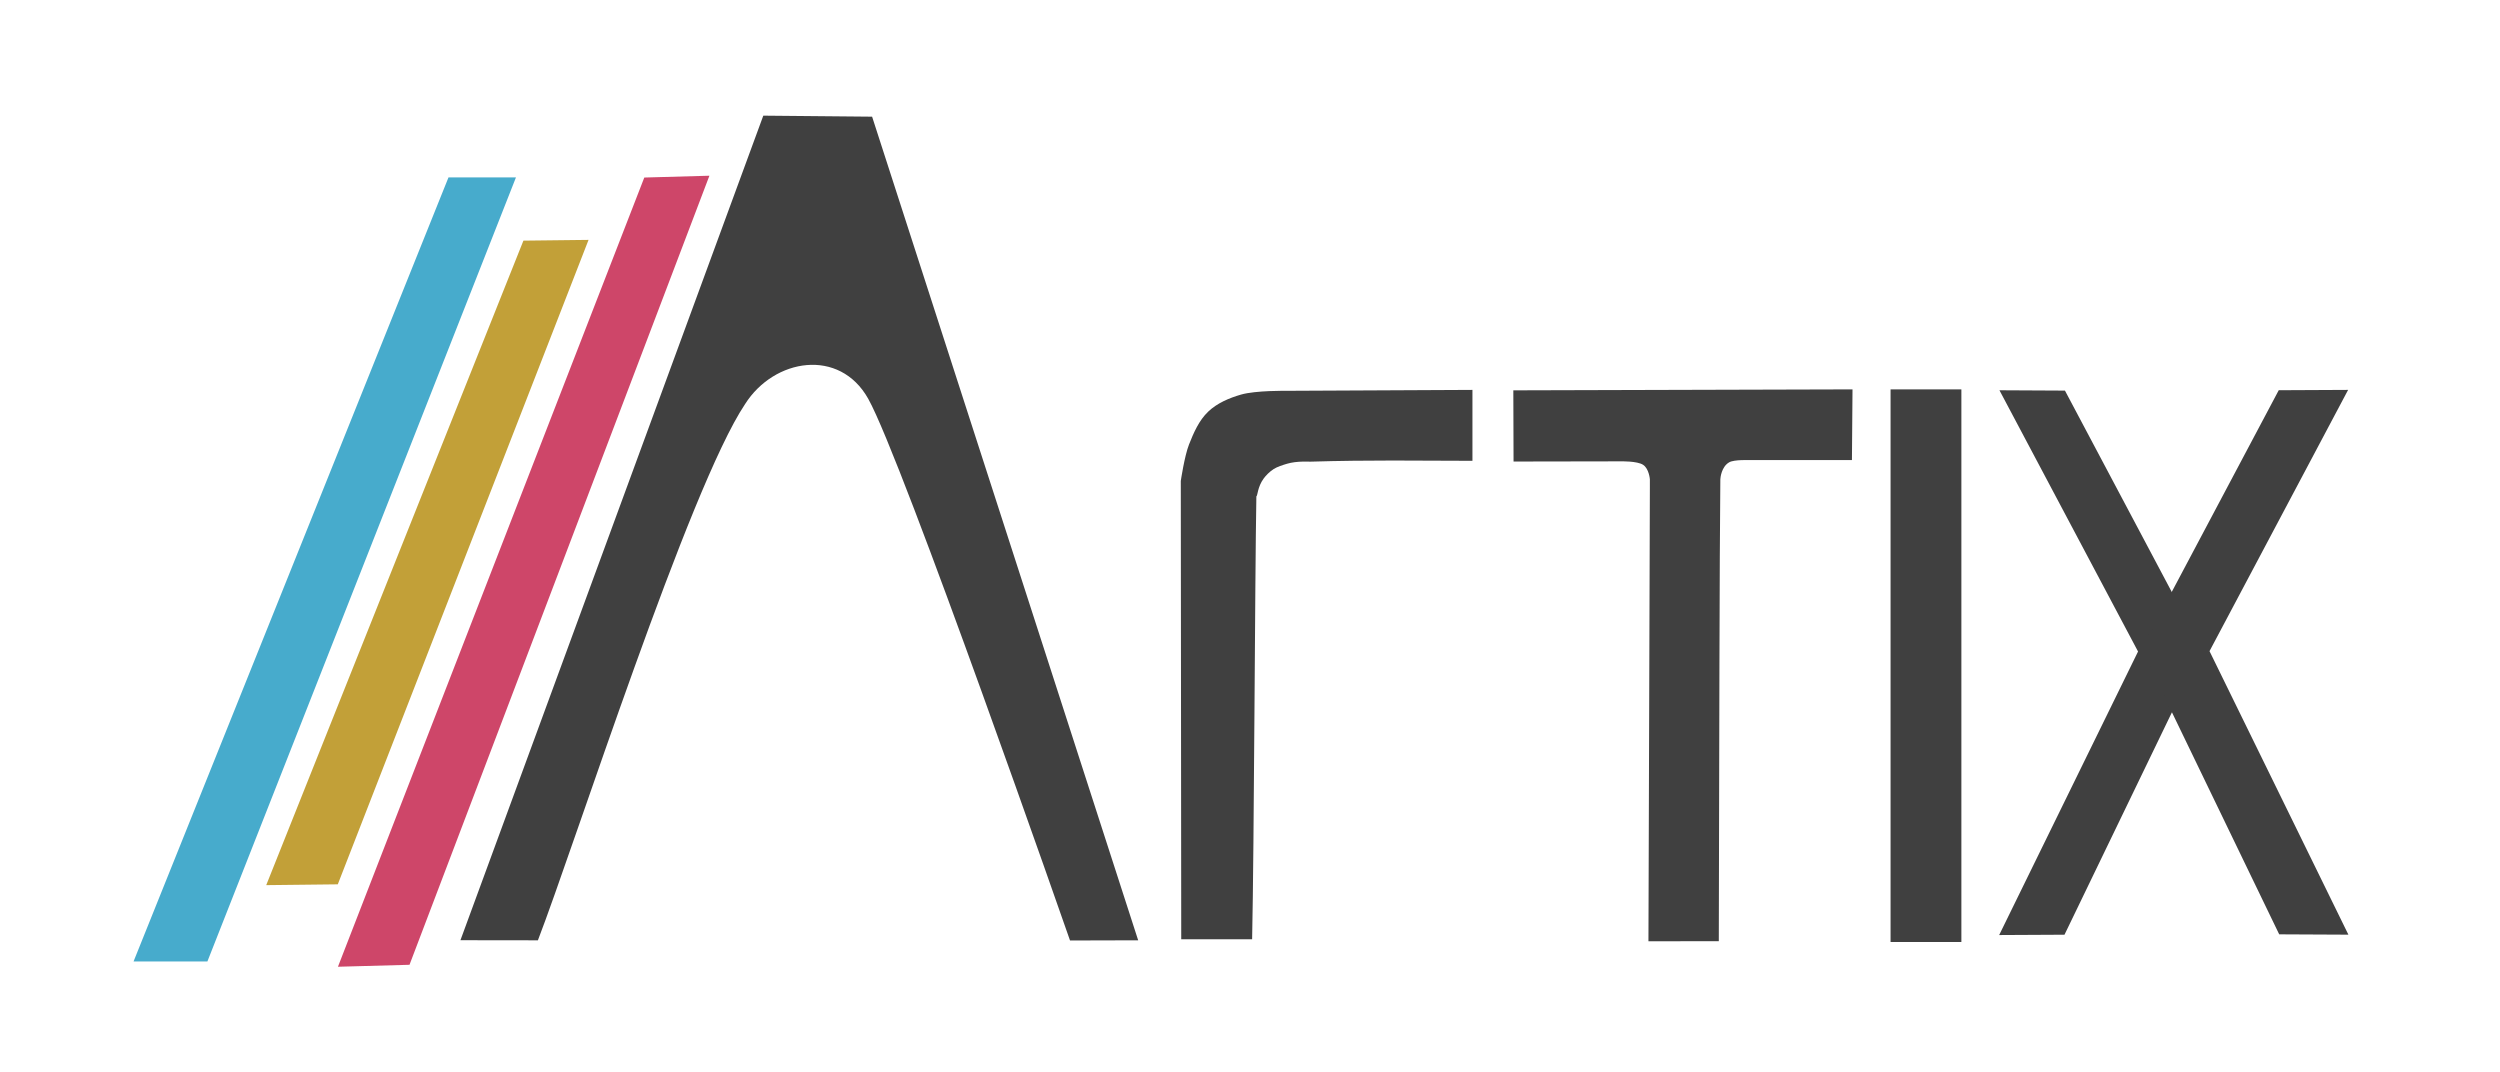
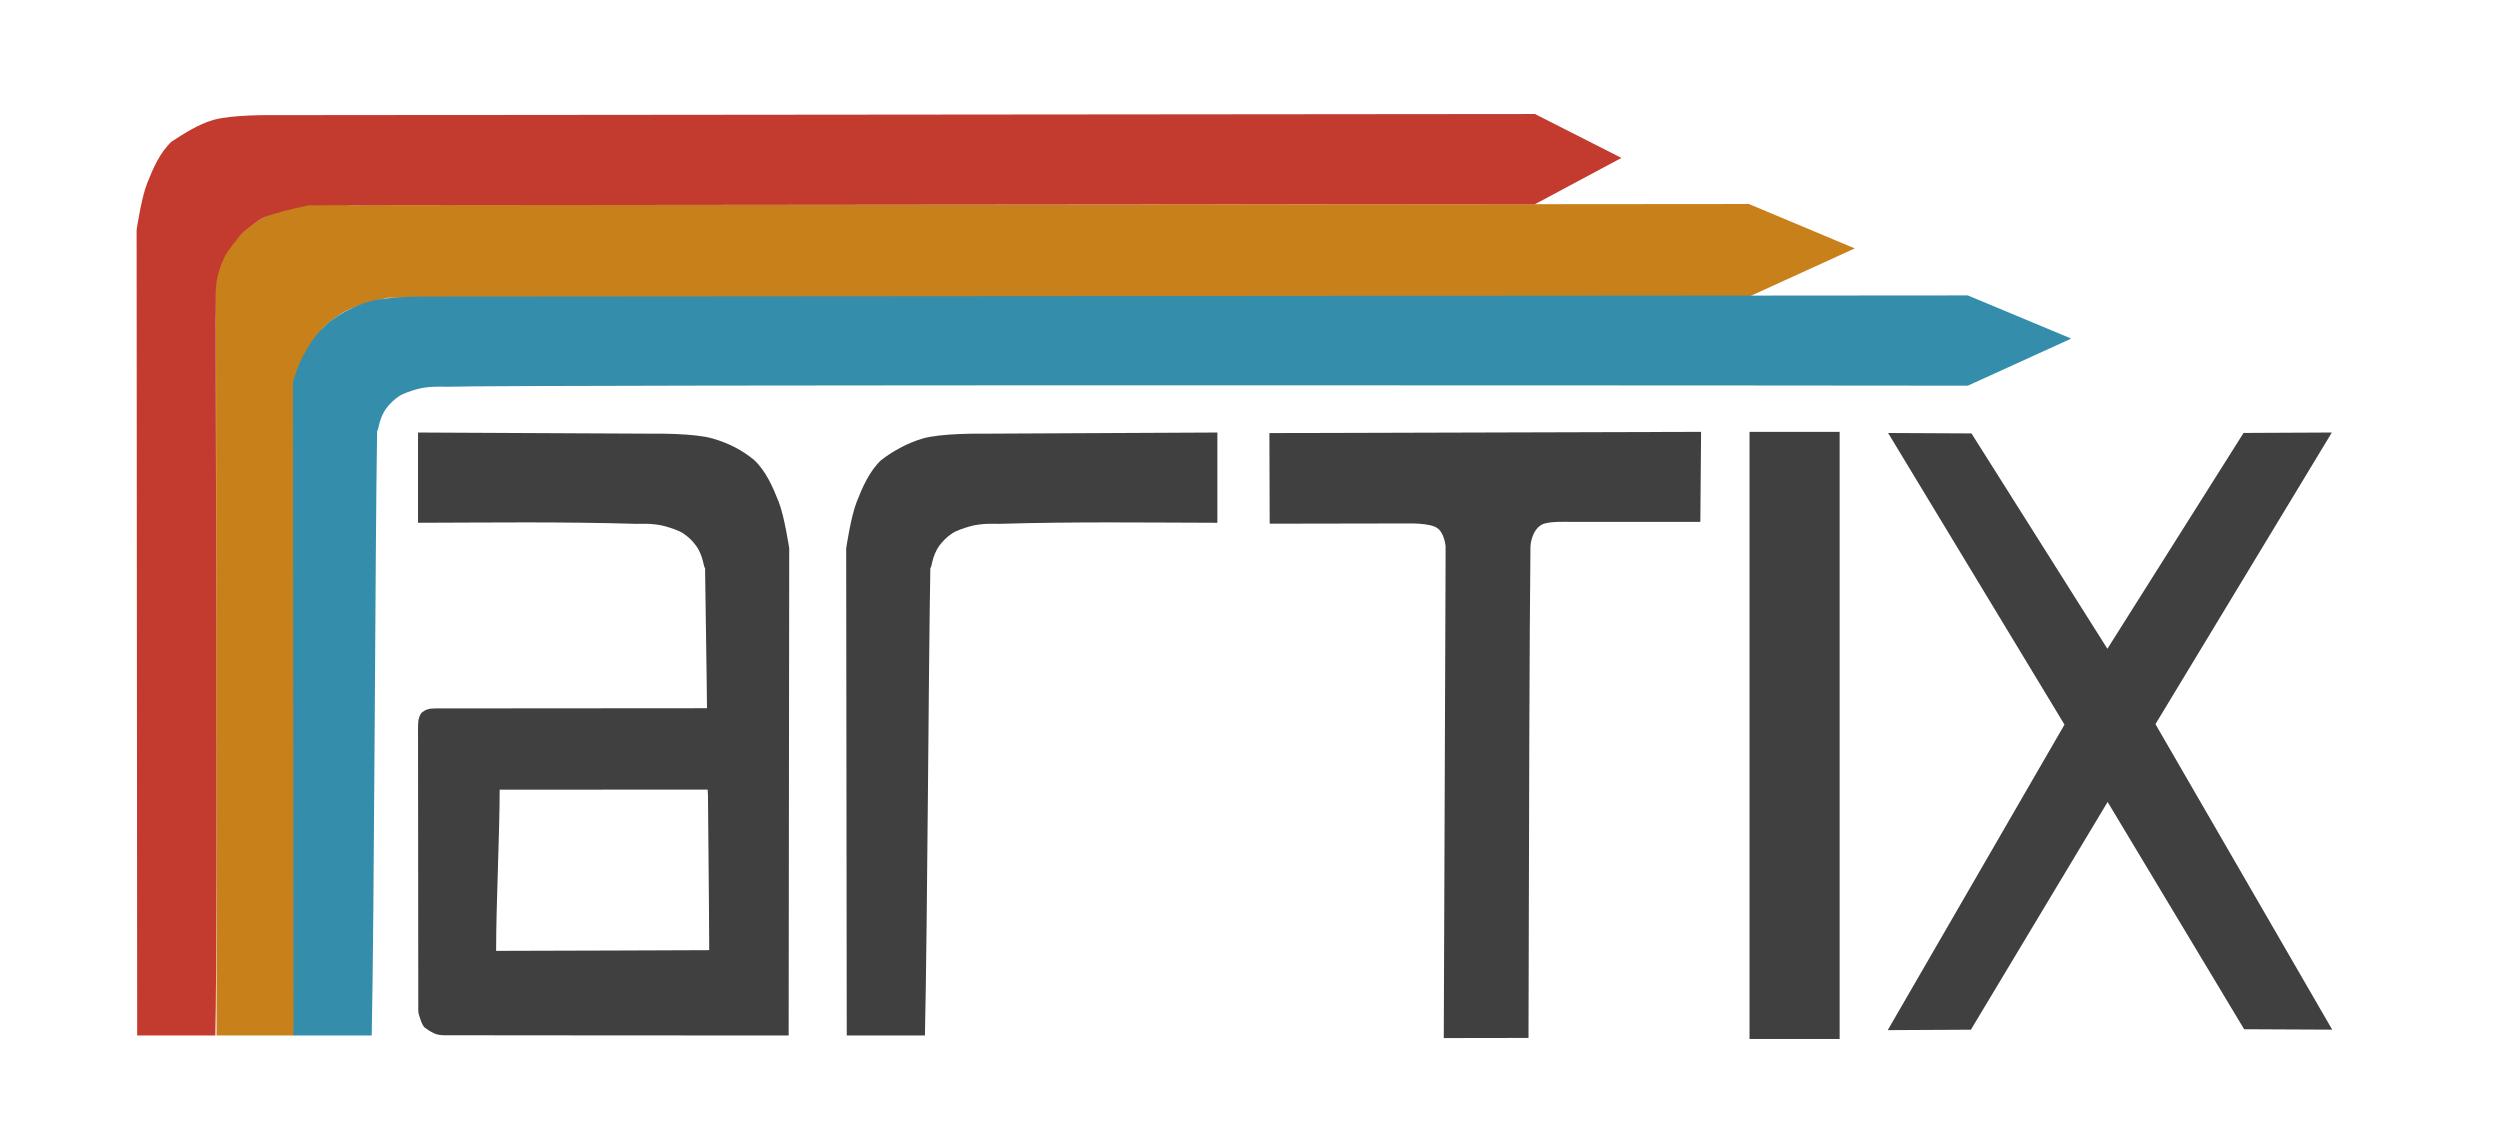
- <svg xmlns="http://www.w3.org/2000/svg" width="700mm" height="300mm" viewBox="0 0 700 300" version="1.1" id="svg8">
+ <svg xmlns="http://www.w3.org/2000/svg" width="550mm" height="250mm" viewBox="0 0 550 250" version="1.1" id="svg8">
  <defs id="defs2" />
-   <g id="layer1" transform="translate(0,3)">
-     <path style="fill:#47abcc;fill-opacity:1;stroke:none;stroke-width:0.293px;stroke-linecap:butt;stroke-linejoin:miter;stroke-opacity:1" d="m 125.58,46.667 h 18.89 L 58.069,266.217 h -20.677 z" id="path828" />
-     <path style="fill:#c2a038;fill-opacity:1;stroke:none;stroke-width:0.294px;stroke-linecap:butt;stroke-linejoin:miter;stroke-opacity:1" d="M 146.556,64.378 164.793,64.167 94.581,244.613 74.542,244.839 Z" id="path828-8" />
-     <path style="fill:#ce4669;fill-opacity:1;stroke:none;stroke-width:0.294px;stroke-linecap:butt;stroke-linejoin:miter;stroke-opacity:1" d="m 180.403,46.711 18.233,-0.511 -83.975,220.941 -20.035,0.547 z" id="path828-8-0" />
-     <path style="fill:#404040;fill-opacity:1;stroke:none;stroke-width:0.294px;stroke-linecap:butt;stroke-linejoin:miter;stroke-opacity:1" d="m 213.724,29.384 30.464,0.284 74.5,230.617 -19.081,0.052 c 0,0 -46.935,-134.632 -56.509,-151.69 -8.026,-14.3 -26.329,-11.334 -34.472,1.489 -15.67,23.388 -47.729,123.471 -58.013,150.151 l -21.69,-0.028 z" id="path828-8-0-1" />
-     <path style="fill:#404040;fill-opacity:1;stroke:none;stroke-width:0.542px;stroke-linecap:butt;stroke-linejoin:miter;stroke-opacity:1" d="m 338.299,112.254 c -2.572,2.447 -4.071,5.893 -5.372,9.196 -1.28,3.248 -2.305,10.217 -2.305,10.217 l 0.125,128.322 h 19.848 c 0.561,-25.858 0.777,-100.844 1.189,-124.035 0.35,-0.016 0.302,-2.574 2.006,-4.919 0.683,-0.94 1.648,-1.919 2.822,-2.69 0.967,-0.635 2.593,-1.152 3.759,-1.496 2.752,-0.812 5.979,-0.568 6.514,-0.584 16.711,-0.497 29.707,-0.271 45.4,-0.236 v -19.858 l -52.068,0.256 c 0,0 -8.632,-0.125 -12.72,1.053 -3.319,0.957 -6.695,2.393 -9.198,4.774 z" id="path820" />
-     <path style="fill:#404040;fill-opacity:1;stroke:none;stroke-width:0.542px;stroke-linecap:butt;stroke-linejoin:miter;stroke-opacity:1" d="m 461.963,133.831 -0.398,126.728 19.699,-0.03 c 0.133,-53.838 0.195,-107.512 0.431,-129.307 0.005,-0.404 0.3,-3.556 2.495,-4.786 1.441,-0.807 5.644,-0.593 6.214,-0.611 l 28.138,9.3e-4 0.161,-19.8 -94.971,0.269 0.062,19.935 30.016,-0.054 c 0,0 4.585,-0.122 6.255,0.969 1.669,1.091 1.898,4.039 1.898,4.039 z" id="path822" />
-     <path style="fill:#404040;fill-opacity:1;stroke:none;stroke-width:0.542px;stroke-linecap:butt;stroke-linejoin:miter;stroke-opacity:1" d="m 559.845,106.274 38.807,73.154 -38.886,79.385 18.292,-0.094 38.577,-79.864 -38.449,-72.487 z" id="path839" />
-     <rect style="opacity:1;fill:#404040;fill-opacity:1;fill-rule:nonzero;stroke:none;stroke-width:0.725;stroke-miterlimit:4;stroke-dasharray:none;stroke-dashoffset:24.5;stroke-opacity:1" id="rect858" width="19.829" height="154.73" x="529.357" y="106.028" ry="0" />
-     <path style="fill:#404040;fill-opacity:1;stroke:none;stroke-width:0.542px;stroke-linecap:butt;stroke-linejoin:miter;stroke-opacity:1" d="m 657.471,106.169 -38.807,73.154 38.886,79.385 -19.375,-0.094 -38.577,-79.864 38.449,-72.487 z" id="path839-2" />
+   <g id="layer1" transform="translate(0,-47)">
+     <path style="fill:#404040;fill-opacity:1;stroke:none;stroke-width:0.542px;stroke-linecap:butt;stroke-linejoin:miter;stroke-opacity:1" d="m 193.836,148.237 c -2.572,2.447 -4.071,5.893 -5.372,9.196 -1.28,3.248 -2.305,10.217 -2.305,10.217 l 0.125,107.155 h 17.202 c 0.561,-25.858 0.777,-79.677 1.189,-102.868 0.35,-0.016 0.302,-2.574 2.006,-4.919 0.683,-0.94 1.648,-1.919 2.822,-2.69 0.967,-0.635 2.593,-1.152 3.759,-1.496 2.752,-0.812 5.979,-0.568 6.514,-0.584 16.711,-0.497 32.353,-0.271 48.046,-0.236 v -19.858 l -52.068,0.256 c 0,0 -8.632,-0.125 -12.72,1.053 -3.319,0.957 -6.566,2.748 -9.198,4.774 -1e-5,0 -2e-5,0 -2e-5,0 z" id="path820" />
+     <path style="fill:#404040;fill-opacity:1;stroke:none;stroke-width:0.542px;stroke-linecap:butt;stroke-linejoin:miter;stroke-opacity:1" d="m 318.028,169.814 -0.398,105.561 18.64,-0.03 c 0.133,-53.838 0.195,-86.346 0.431,-108.141 0.005,-0.404 0.3,-3.556 2.495,-4.786 1.441,-0.807 5.644,-0.593 6.214,-0.611 l 28.667,9.3e-4 0.161,-19.8 -94.971,0.269 0.062,19.935 30.545,-0.054 c 0,0 4.585,-0.122 6.255,0.969 1.669,1.091 1.898,4.039 1.898,4.039 z" id="path822" />
+     <path style="fill:#404040;fill-opacity:1;stroke:none;stroke-width:0.542px;stroke-linecap:butt;stroke-linejoin:miter;stroke-opacity:1" d="m 513.008,142.153 -19.425,0.093 -29.957,47.483 -29.902,-47.379 -18.342,-0.093 38.806,64.158 -38.886,67.214 18.292,-0.093 30.083,-50.109 30.033,50.004 19.376,0.093 -38.886,-67.214 z" id="path839" />
+     <path style="opacity:1;fill:#404040;fill-opacity:1;fill-rule:nonzero;stroke:none;stroke-width:0.725;stroke-miterlimit:4;stroke-dasharray:none;stroke-dashoffset:24.5;stroke-opacity:1" d="m 384.894,142.012 h 19.829 v 133.563 h -19.829 z" id="rect858" />
+     <path id="path825" d="m 165.952,148.237 c 2.572,2.447 4.071,5.893 5.372,9.196 1.28,3.248 2.305,10.217 2.305,10.217 l -0.125,107.155 c -25.773,0.014 -49.959,-0.038 -75.732,-0.048 -0.641,-2.3e-4 -1.601,-0.08 -2.346,-0.46 -1.043,-0.531 -1.517,-0.859 -2.083,-1.299 -0.379,-0.536 -0.54,-0.832 -0.92,-1.943 -0.267,-0.78 -0.4,-1.107 -0.401,-1.877 -0.01,-12.93 -0.049,-50.78 -0.057,-62.498 -4.9e-4,-0.684 0.075,-1.281 0.236,-1.795 0.149,-0.478 0.37,-0.922 0.666,-1.183 0.27,-0.214 0.704,-0.499 1.231,-0.659 0.505,-0.153 1.134,-0.19 1.697,-0.19 16.79,-0.005 47.985,-0.044 60.076,-0.044 0,-3.642 0.114,24.197 -0.193,17.902 -7.822,0 -35.021,0.017 -45.753,0.017 0,9.642 -0.779,25.168 -0.779,35.463 13.4,0 43.195,-0.157 46.883,-0.157 0,-5.334 -0.398,-54.155 -0.916,-84.097 -0.35,-0.016 -0.302,-2.574 -2.006,-4.919 -0.683,-0.94 -1.648,-1.919 -2.822,-2.69 -0.967,-0.635 -2.593,-1.152 -3.759,-1.496 -2.752,-0.812 -5.979,-0.568 -6.514,-0.584 -16.711,-0.497 -32.353,-0.271 -48.046,-0.236 V 142.154 l 52.068,0.256 c 0,0 8.632,-0.125 12.72,1.053 3.319,0.957 6.365,2.425 9.198,4.774 z" style="fill:#404040;fill-opacity:1;stroke:none;stroke-width:0.542px;stroke-linecap:butt;stroke-linejoin:miter;stroke-opacity:1" />
+     <path style="fill:#c8801b;fill-opacity:1;stroke:none;stroke-width:0.542px;stroke-linecap:butt;stroke-linejoin:miter;stroke-opacity:1" d="m 54.664,96.908 c -2.572,2.447 -5.129,5.364 -6.43,8.667 -1.28,3.248 -0.717,11.805 -0.717,11.805 l 0.125,157.426 h 17.202 c 0.561,-25.858 -0.082,-142.12 0.13,-144.672 0.14,-1.689 1.451,-2.678 2.697,-5.295 0.854,-1.794 2.457,-4.512 3.328,-5.614 0.839,-1.061 3.587,-3.008 5.156,-3.827 1.985,-1.037 5.106,-2.047 9.212,-2.892 4.088,0 283.707,-0.271 299.4,-0.236 l 23.283,-10.621 -23.283,-9.766 -307.655,0.256 c 0,0 -9.161,-0.654 -13.249,0.524 -3.319,0.957 -6.432,2.187 -9.198,4.244 -5e-6,1e-5 -2e-5,0 -2e-5,0 z" id="path831" />
+     <path id="path833" d="m 37.731,78.16 c -2.572,2.447 -4.071,5.893 -5.372,9.196 -1.28,3.248 -2.305,10.217 -2.305,10.217 L 30.179,274.806 H 47.381 c 0.561,-25.858 -0.082,-161.927 0.13,-164.479 0.14,-1.689 0.546,-3.975 1.792,-6.592 0.854,-1.794 2.668,-3.818 3.54,-4.92 0.839,-1.061 3.777,-3.407 5.423,-4.056 2.199,-0.866 5.533,-1.745 9.638,-2.589 4.088,0 254.074,-0.271 269.766,-0.236 l 19.05,-10.191 -19.05,-9.666 -278.022,0.256 c 0,0 -8.632,-0.125 -12.719,1.053 -3.319,0.957 -6.325,2.929 -9.198,4.774 -6e-6,4e-6 -2e-5,0 -2e-5,0 z" style="fill:#c33a2e;fill-opacity:1;stroke:none;stroke-width:0.542px;stroke-linecap:butt;stroke-linejoin:miter;stroke-opacity:1" />
+     <path id="path827" d="m 72.127,118.075 c -2.572,2.447 -3.661,3.969 -5.372,7.08 -1.521,2.766 -2.305,5.984 -2.305,5.984 l 0.125,143.667 h 17.202 c 0.561,-25.858 0.777,-109.839 1.189,-133.031 0.35,-0.016 0.302,-2.574 2.006,-4.919 0.683,-0.94 1.648,-1.919 2.822,-2.69 0.967,-0.635 2.593,-1.152 3.759,-1.496 2.752,-0.812 5.978,-0.568 6.514,-0.584 16.711,-0.497 319.161,-0.271 334.854,-0.236 l 22.754,-10.36 -22.754,-9.498 -338.876,0.256 c 0,0 -8.632,-0.125 -12.719,1.053 -3.319,0.957 -6.439,2.632 -9.198,4.774 z" style="fill:#348dab;fill-opacity:1;stroke:none;stroke-width:0.542px;stroke-linecap:butt;stroke-linejoin:miter;stroke-opacity:1" />
  </g>
</svg>
